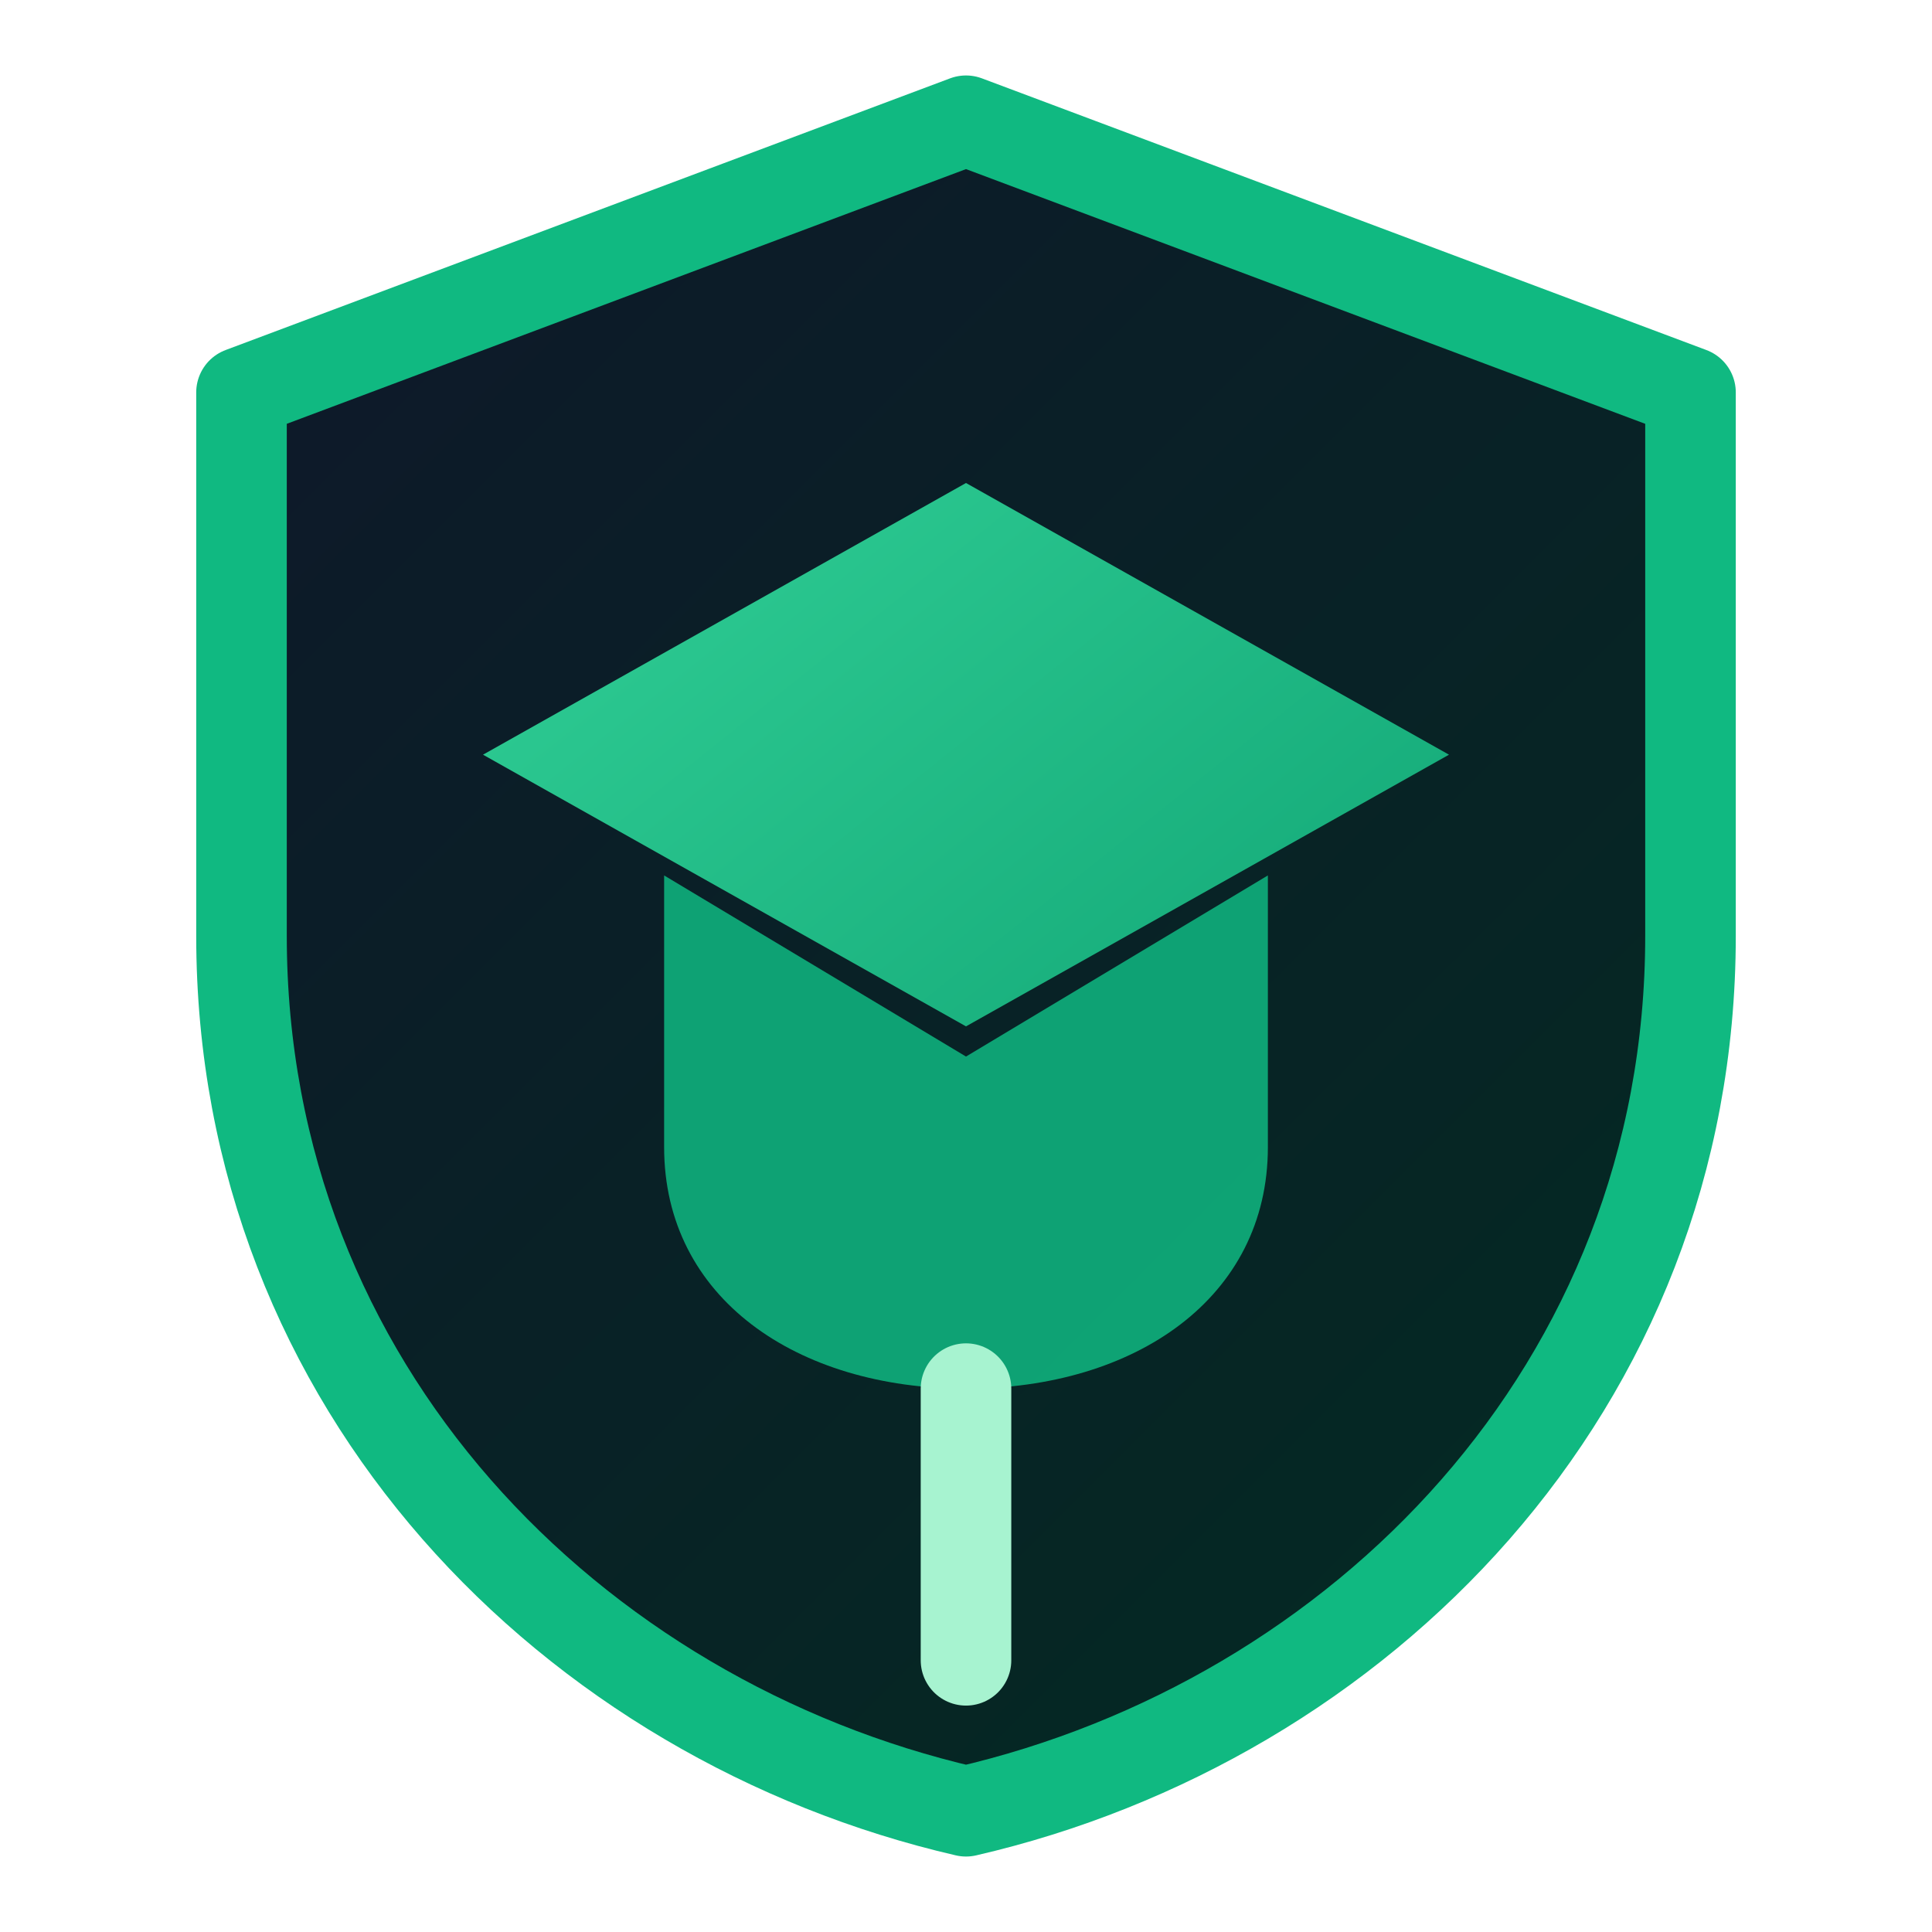
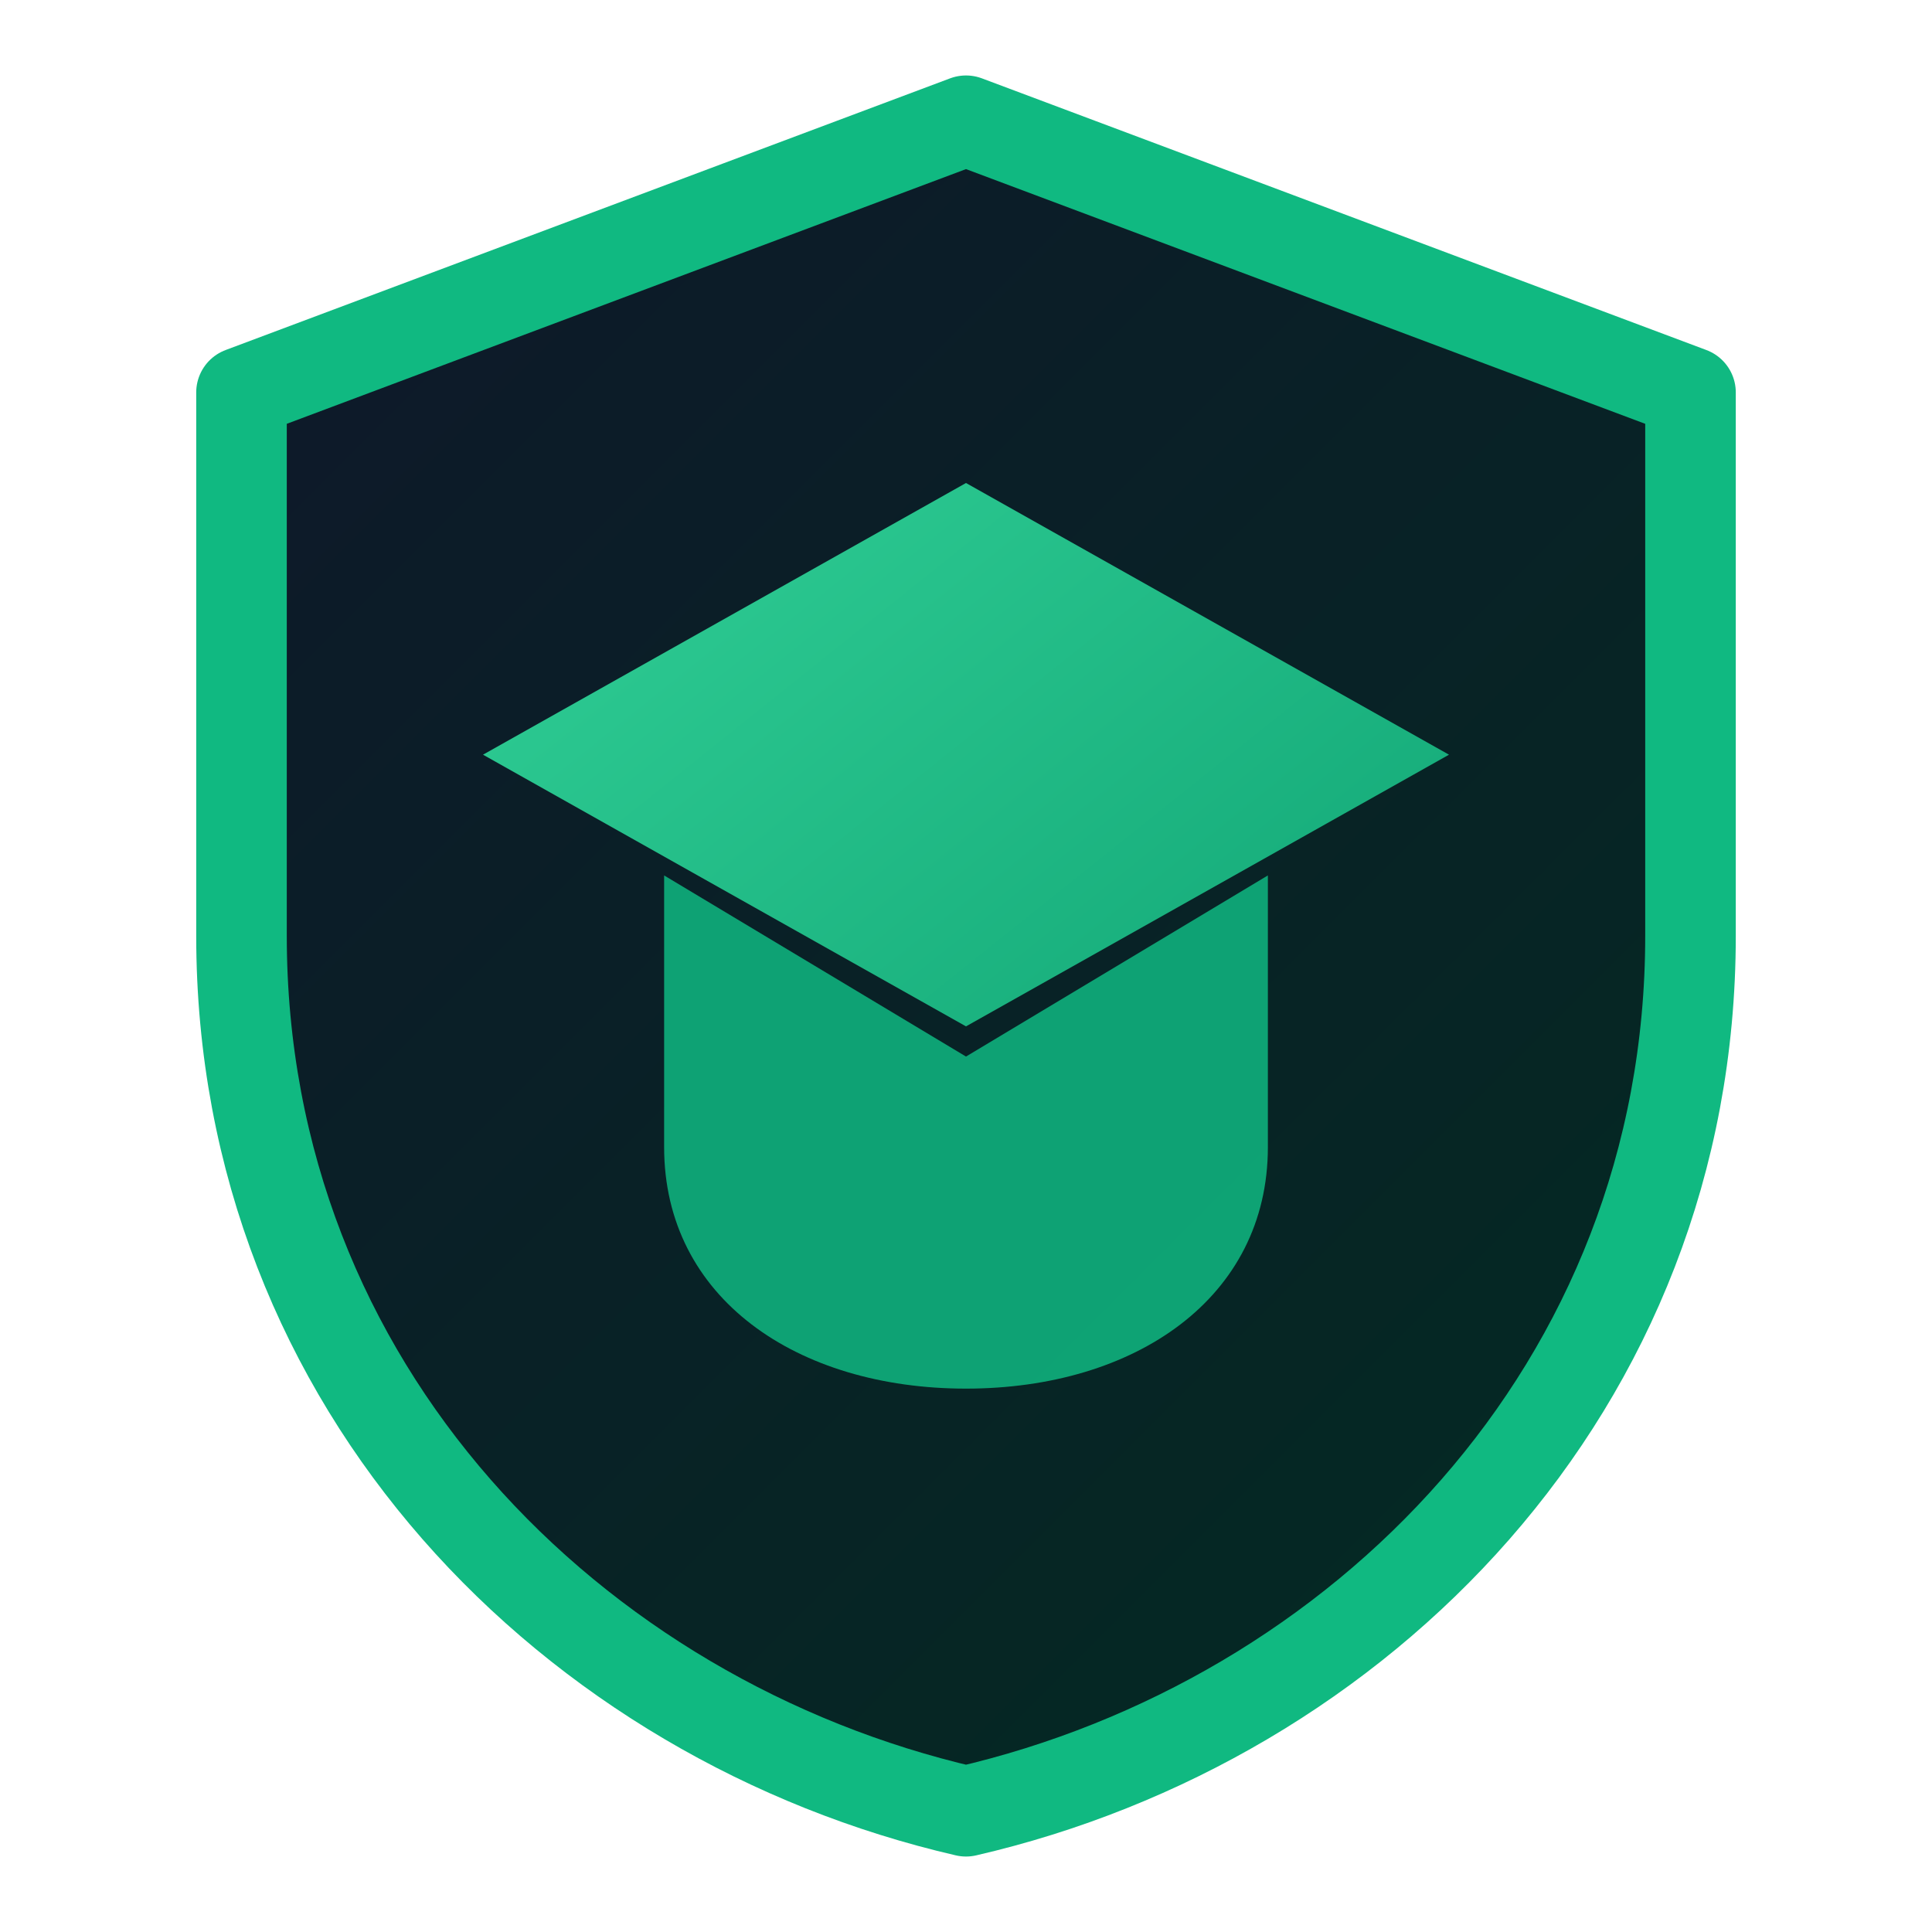
<svg xmlns="http://www.w3.org/2000/svg" viewBox="0 0 32 32" fill="none">
  <defs>
    <linearGradient id="shieldGrad" x1="2" y1="2" x2="30" y2="30" gradientUnits="userSpaceOnUse">
      <stop offset="0%" stop-color="#0f172a" />
      <stop offset="100%" stop-color="#022c22" />
    </linearGradient>
    <linearGradient id="emeraldGrad" x1="8" y1="6" x2="24" y2="26" gradientUnits="userSpaceOnUse">
      <stop offset="0%" stop-color="#34d399" />
      <stop offset="100%" stop-color="#059669" />
    </linearGradient>
  </defs>
  <path d="M16 2L4 6.5V15.5C4 23 9.5 28.5 16 30C22.5 28.5 28 23 28 15.5V6.5L16 2Z" fill="url(#shieldGrad)" stroke="#10b981" stroke-width="1.5" stroke-linejoin="round" />
  <path d="M16 8L8 12.5L16 17L24 12.5L16 8Z" fill="url(#emeraldGrad)" />
  <path d="M11 14.5V19C11 21.5 13.2 23 16 23C18.8 23 21 21.5 21 19V14.5L16 17.5L11 14.5Z" fill="#10b981" fill-opacity="0.85" />
-   <path d="M16 23V27.5" stroke="#a7f3d0" stroke-width="1.5" stroke-linecap="round" />
</svg>
